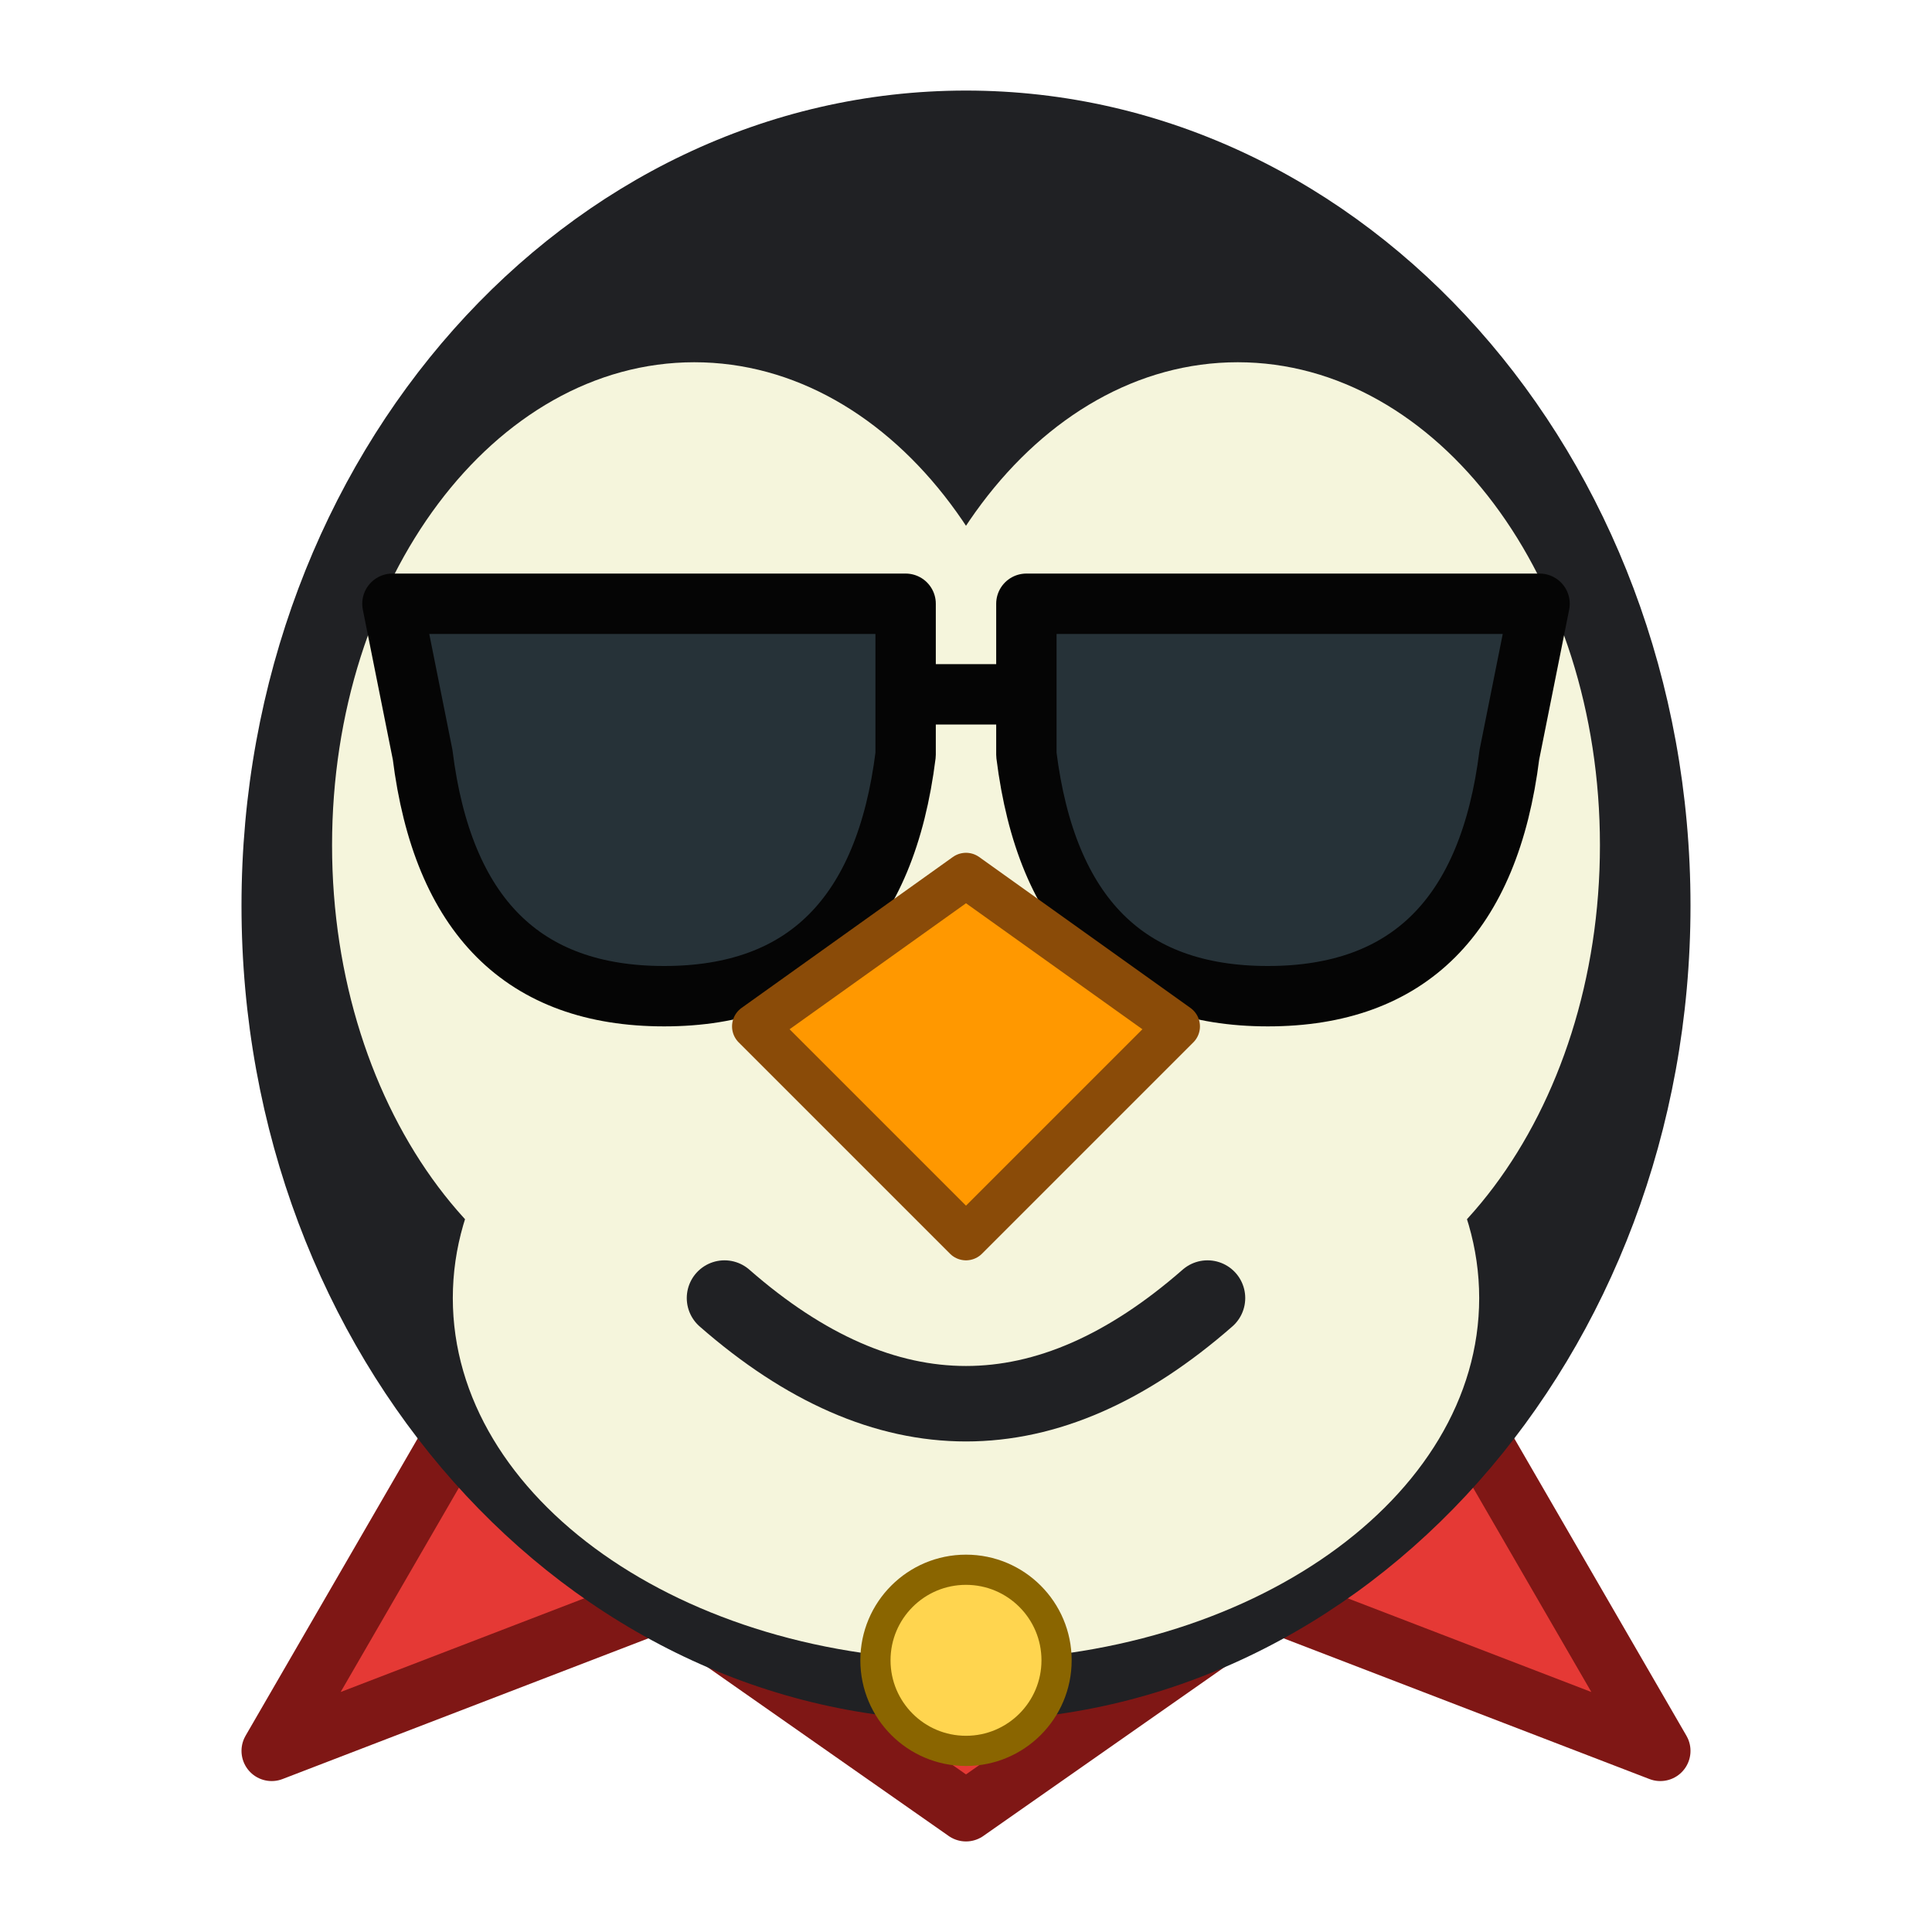
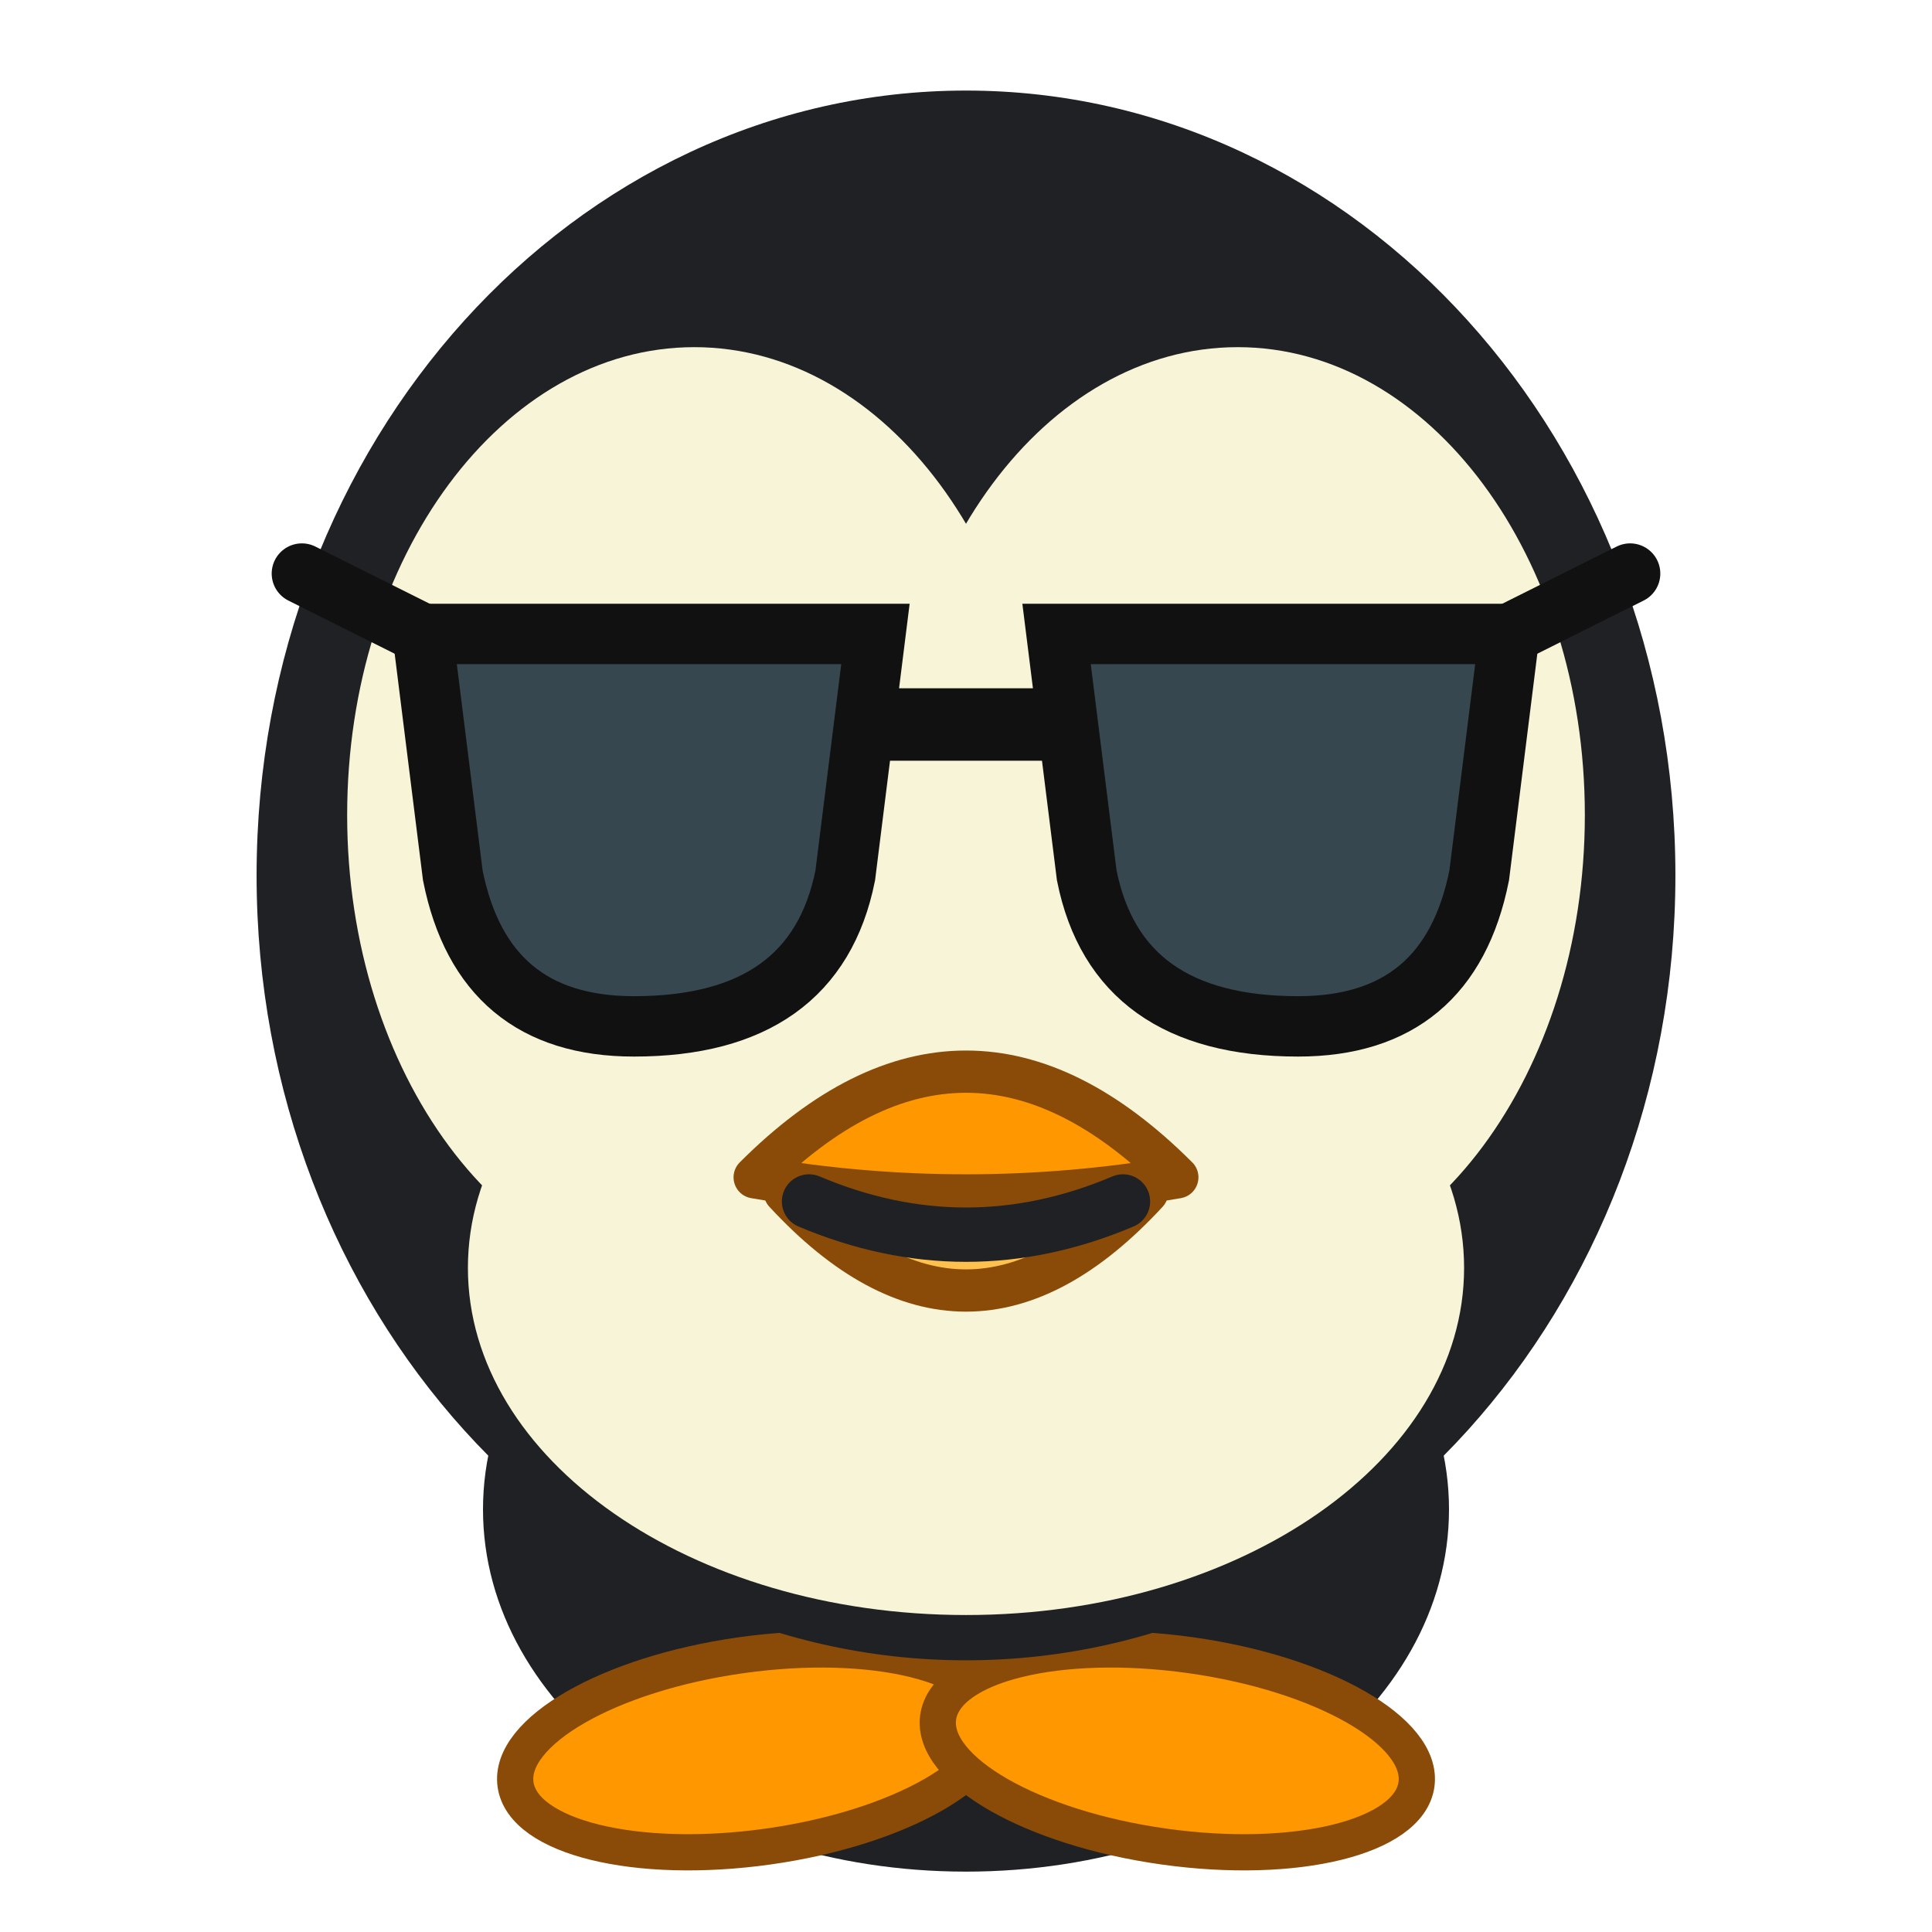
<svg xmlns="http://www.w3.org/2000/svg" width="64" height="64" viewBox="0 0 64 64">
-   <path d="M9 58 20 39h24l11 19-13-5-10 7-10-7z" fill="#e53935" stroke="#7f1715" stroke-width="2" stroke-linejoin="round" />
-   <ellipse cx="32" cy="30" rx="24" ry="27" fill="#202124" />
-   <ellipse cx="23" cy="28" rx="12" ry="16" fill="#f5f5dc" />
-   <ellipse cx="41" cy="28" rx="12" ry="16" fill="#f5f5dc" />
-   <ellipse cx="32" cy="43" rx="17" ry="12" fill="#f5f5dc" />
-   <path d="M13 20h17v5q-1 8-8 8t-8-8zm21 0h17l-1 5q-1 8-8 8t-8-8zM30 23h4" fill="#263238" stroke="#050505" stroke-width="2" stroke-linejoin="round" />
-   <path d="m25 34 7-5 7 5-7 7z" fill="#ff9800" stroke="#8a4b08" stroke-width="1.5" stroke-linejoin="round" />
-   <path d="M24 43q8 7 16 0" fill="none" stroke="#202124" stroke-width="2.5" stroke-linecap="round" />
-   <circle cx="32" cy="55" r="3" fill="#ffd54f" stroke="#8a6500" stroke-width="1" />
+   <ellipse cx="32" cy="50" rx="16" ry="12" fill="#202124" />
+   <ellipse cx="25" cy="58" rx="8" ry="3.2" fill="#ff9800" stroke="#8a4b08" stroke-width="1.2" transform="rotate(-8 25 58)" />
+   <ellipse cx="39" cy="58" rx="8" ry="3.2" fill="#ff9800" stroke="#8a4b08" stroke-width="1.2" transform="rotate(8 39 58)" />
+   <ellipse cx="32" cy="29" rx="23.5" ry="26" fill="#202124" />
+   <ellipse cx="23" cy="27" rx="11.5" ry="15.5" fill="#f7f4d7" />
+   <ellipse cx="41" cy="27" rx="11.5" ry="15.5" fill="#f7f4d7" />
+   <ellipse cx="32" cy="42" rx="16.5" ry="11.5" fill="#f7f4d7" />
+   <path d="M14 21 H29 L28 29 Q27 34 21 34 Q16 34 15 29Z" fill="#37474f" stroke="#111" stroke-width="2" />
+   <path d="M35 21 H50 L49 29 Q48 34 43 34 Q37 34 36 29Z" fill="#37474f" stroke="#111" stroke-width="2" />
+   <path d="M29 24 H35" stroke="#111" stroke-width="2.4" />
+   <path d="M14 21 L10 19 M50 21 L54 19" stroke="#111" stroke-width="2" stroke-linecap="round" />
+   <path d="M25 39 Q32 32 39 39 Q32 40.2 25 39Z" fill="#ff9800" stroke="#8a4b08" stroke-width="1.4" stroke-linejoin="round" />
+   <path d="M26 39.5 Q32 46 38 39.5 Q32 41.3 26 39.5Z" fill="#ffc14d" stroke="#8a4b08" stroke-width="1.4" stroke-linejoin="round" />
+   <path d="M26.8 39.8 Q32 42 37.2 39.8" fill="none" stroke="#202124" stroke-width="1.8" stroke-linecap="round" />
</svg>
